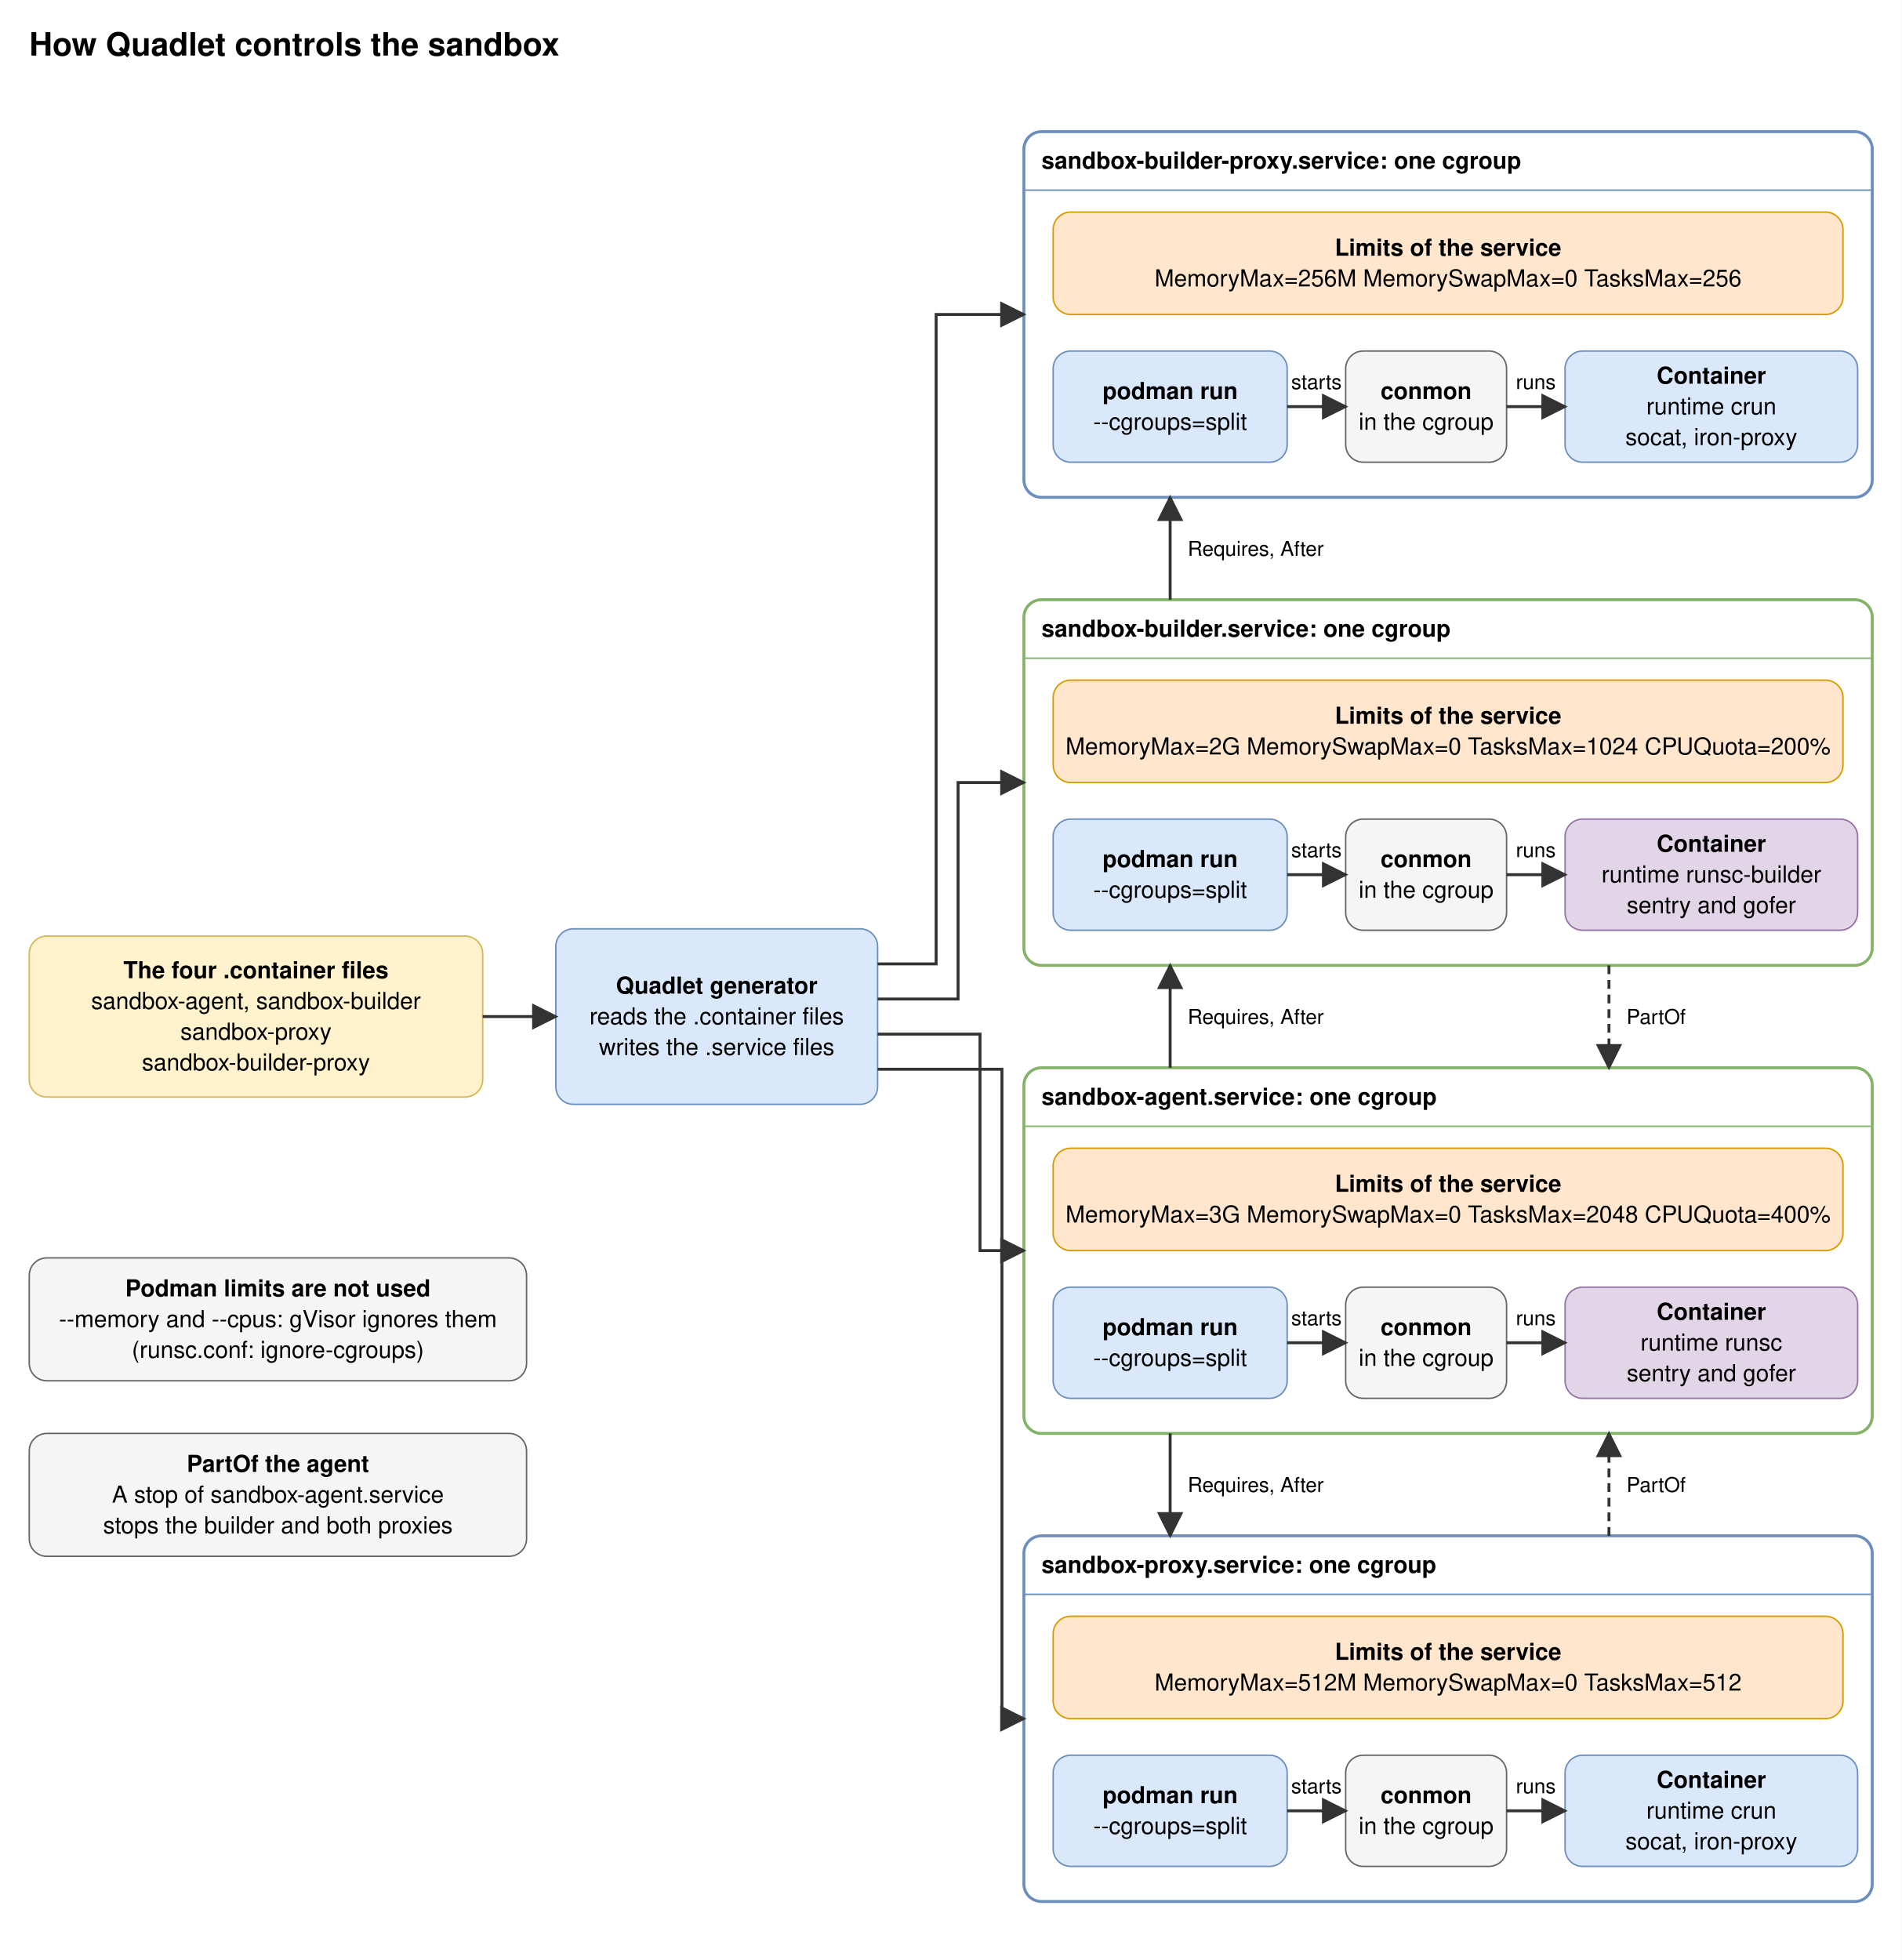
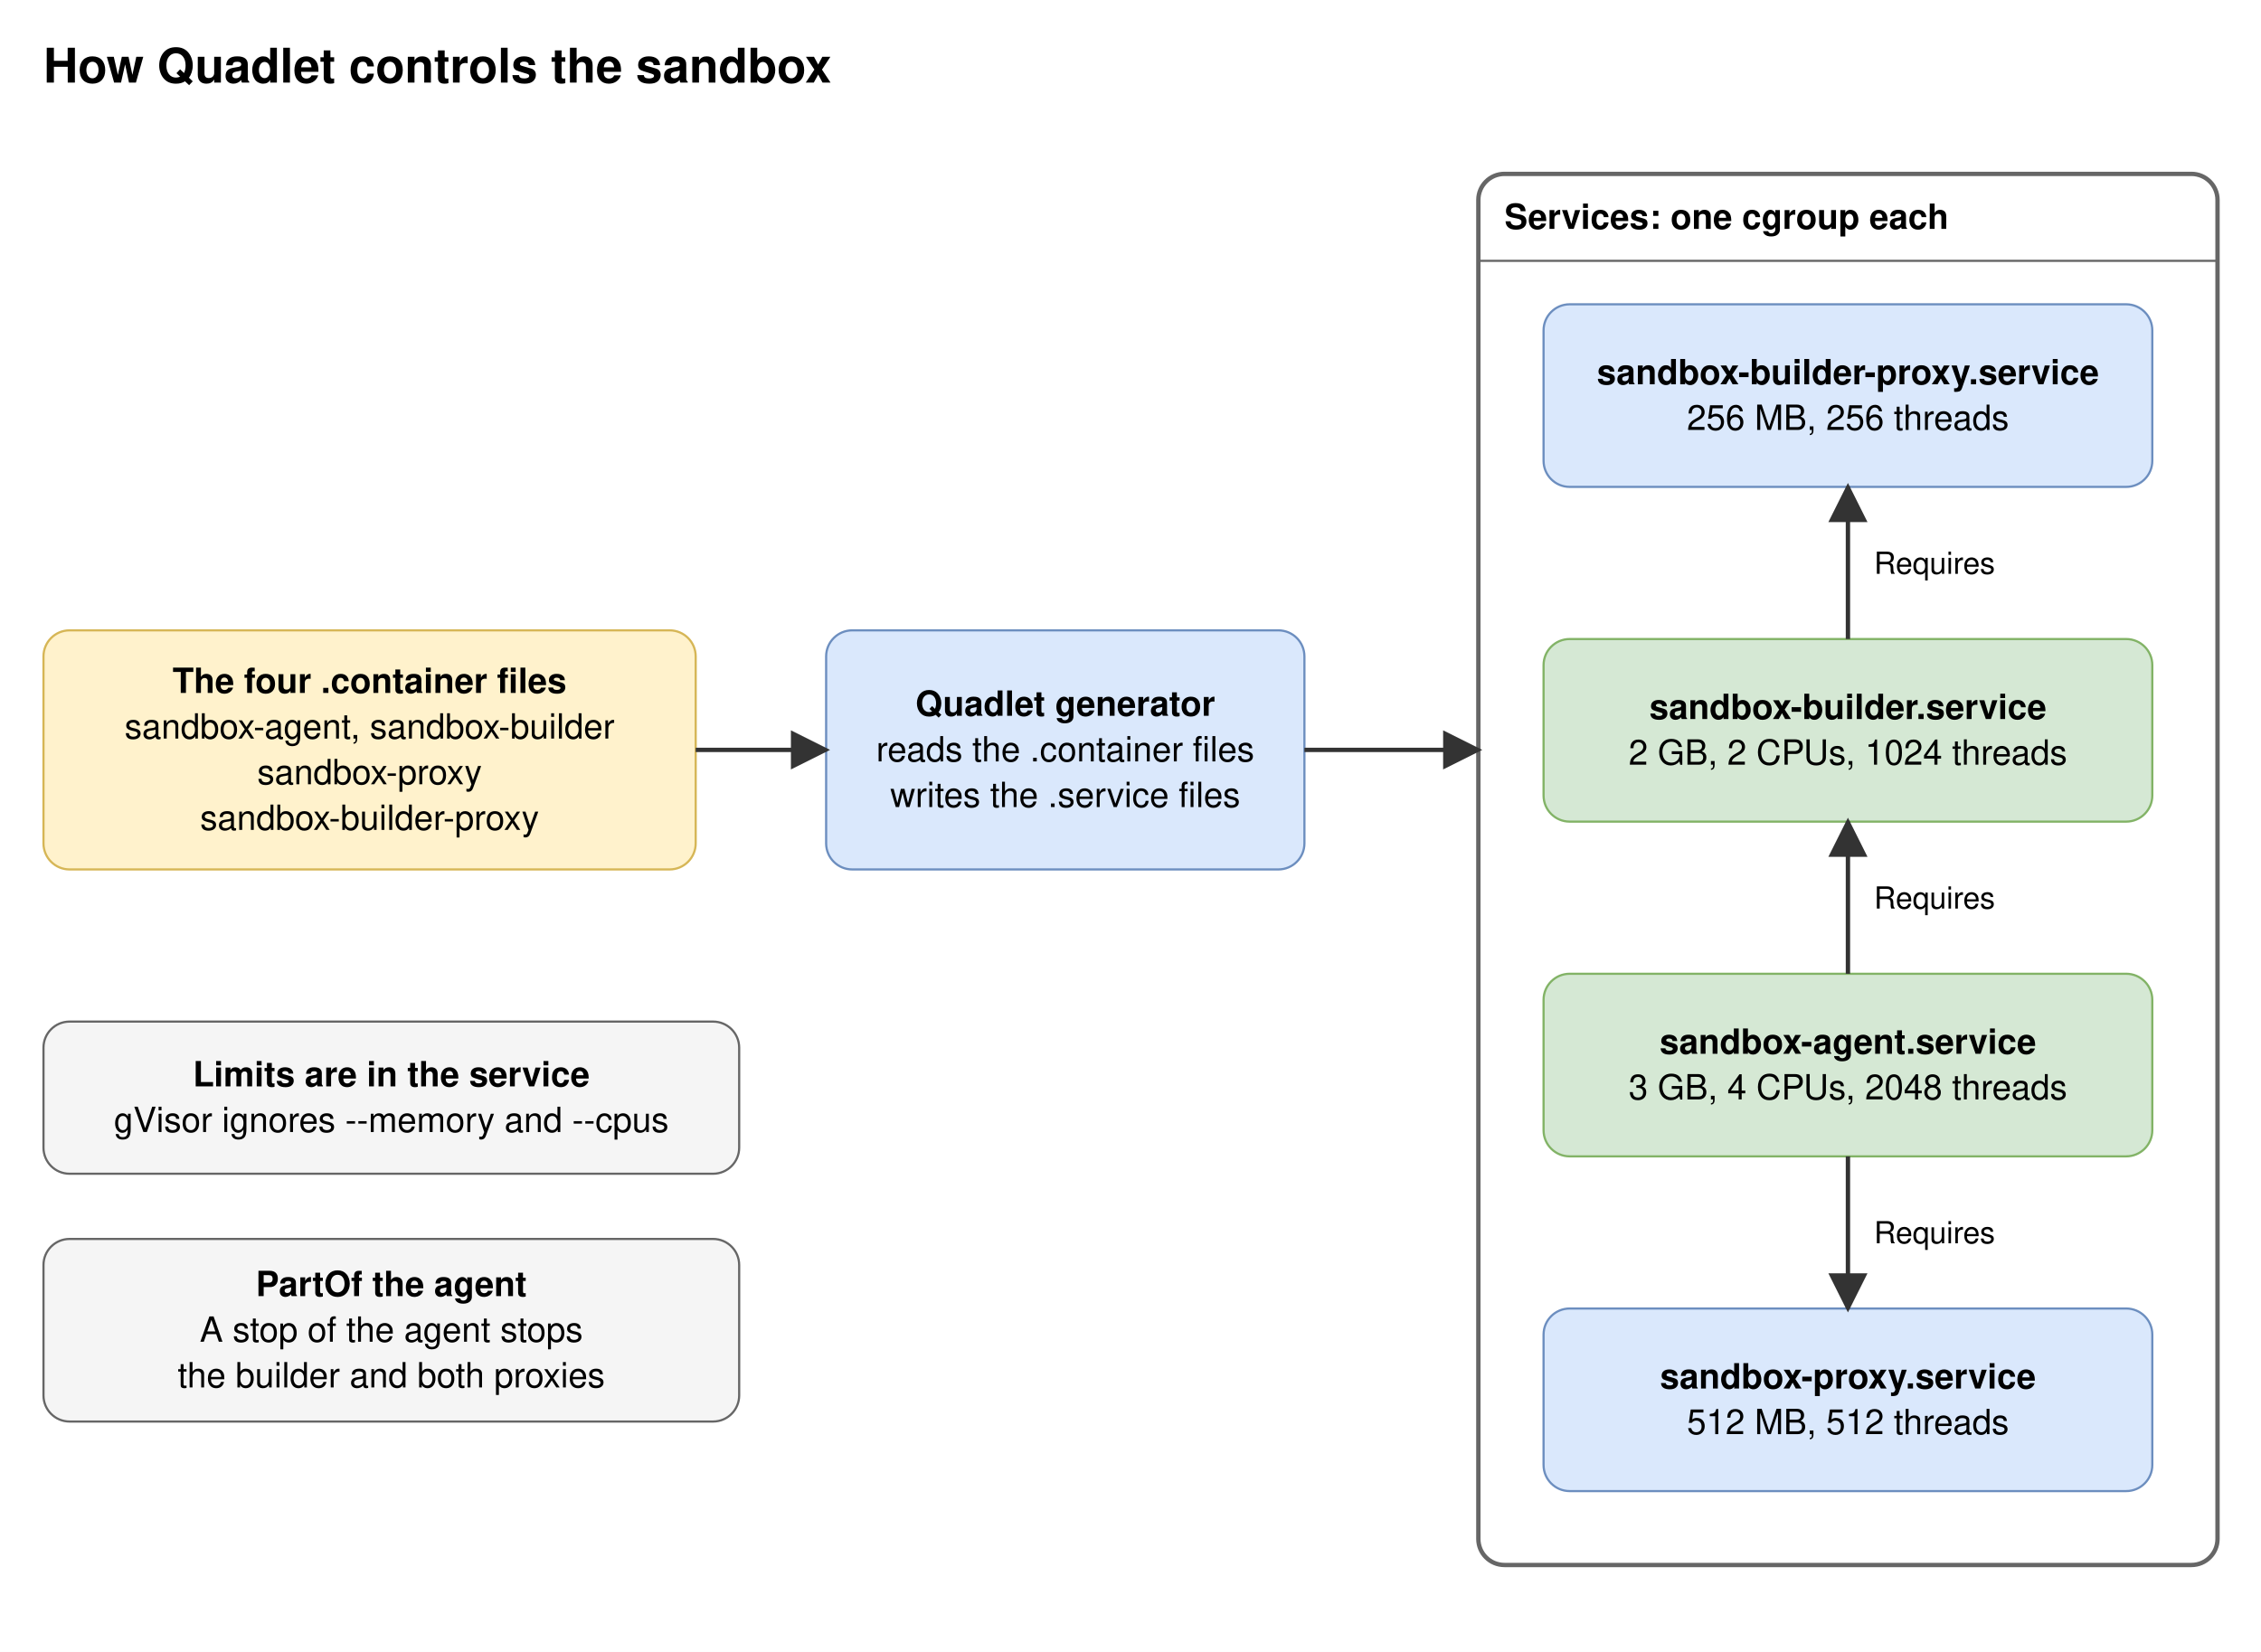
- <svg xmlns="http://www.w3.org/2000/svg" version="1.1" width="1300" height="1340" viewBox="0 0 1300 1340" font-family="Helvetica, Arial, sans-serif">
+ <svg xmlns="http://www.w3.org/2000/svg" version="1.1" width="1040" height="760" viewBox="0 0 1040 760" font-family="Helvetica, Arial, sans-serif">
  <defs>
    <marker id="a" viewBox="0 0 10 10" refX="9" refY="5" markerWidth="9" markerHeight="9" orient="auto">
      <path d="M0,0 L10,5 L0,10 z" fill="#333333" />
    </marker>
    <marker id="s" viewBox="0 0 10 10" refX="1" refY="5" markerWidth="9" markerHeight="9" orient="auto">
      <path d="M10,0 L0,5 L10,10 z" fill="#333333" />
    </marker>
  </defs>
-   <rect x="0" y="0" width="1300" height="1340" fill="#ffffff" />
+   <rect x="0" y="0" width="1040" height="760" fill="#ffffff" />
  <text x="20" y="38" font-size="22" font-weight="bold" fill="#000000">How Quadlet controls the sandbox</text>
-   <rect x="20" y="640" width="310" height="110" rx="12" fill="#fff2cc" stroke="#d6b656" stroke-width="1" />
+   <rect x="20" y="290" width="300" height="110" rx="12" fill="#fff2cc" stroke="#d6b656" stroke-width="1" />
  <g font-size="16" text-anchor="middle" fill="#000000">
-     <text x="175" y="668.8" font-weight="bold">The four .container files</text>
-     <text x="175" y="689.8">sandbox-agent, sandbox-builder</text>
-     <text x="175" y="710.8">sandbox-proxy</text>
-     <text x="175" y="731.8">sandbox-builder-proxy</text>
+     <text x="170" y="318.8" font-weight="bold">The four .container files</text>
+     <text x="170" y="339.8">sandbox-agent, sandbox-builder</text>
+     <text x="170" y="360.8">sandbox-proxy</text>
+     <text x="170" y="381.8">sandbox-builder-proxy</text>
  </g>
-   <rect x="380" y="635" width="220" height="120" rx="12" fill="#dae8fc" stroke="#6c8ebf" stroke-width="1" />
+   <rect x="380" y="290" width="220" height="110" rx="12" fill="#dae8fc" stroke="#6c8ebf" stroke-width="1" />
  <g font-size="16" text-anchor="middle" fill="#000000">
-     <text x="490" y="679.3" font-weight="bold">Quadlet generator</text>
-     <text x="490" y="700.3">reads the .container files</text>
-     <text x="490" y="721.3">writes the .service files</text>
+     <text x="490" y="329.3" font-weight="bold">Quadlet generator</text>
+     <text x="490" y="350.3">reads the .container files</text>
+     <text x="490" y="371.3">writes the .service files</text>
  </g>
-   <rect x="20" y="860" width="340" height="84" rx="12" fill="#f5f5f5" stroke="#666666" stroke-width="1" />
+   <rect x="20" y="470" width="320" height="70" rx="12" fill="#f5f5f5" stroke="#666666" stroke-width="1" />
  <g font-size="16" text-anchor="middle" fill="#000000">
-     <text x="190" y="886.3" font-weight="bold">Podman limits are not used</text>
-     <text x="190" y="907.3">--memory and --cpus: gVisor ignores them</text>
-     <text x="190" y="928.3">(runsc.conf: ignore-cgroups)</text>
+     <text x="180" y="499.8" font-weight="bold">Limits are in the service</text>
+     <text x="180" y="520.8">gVisor ignores --memory and --cpus</text>
  </g>
-   <rect x="20" y="980" width="340" height="84" rx="12" fill="#f5f5f5" stroke="#666666" stroke-width="1" />
+   <rect x="20" y="570" width="320" height="84" rx="12" fill="#f5f5f5" stroke="#666666" stroke-width="1" />
  <g font-size="16" text-anchor="middle" fill="#000000">
-     <text x="190" y="1006.3" font-weight="bold">PartOf the agent</text>
-     <text x="190" y="1027.3">A stop of sandbox-agent.service</text>
-     <text x="190" y="1048.3">stops the builder and both proxies</text>
+     <text x="180" y="596.3" font-weight="bold">PartOf the agent</text>
+     <text x="180" y="617.3">A stop of the agent stops</text>
+     <text x="180" y="638.3">the builder and both proxies</text>
  </g>
-   <rect x="700" y="90" width="580" height="250" rx="12" fill="#ffffff" stroke="#6c8ebf" stroke-width="2" />
-   <line x1="700" y1="130" x2="1280" y2="130" stroke="#6c8ebf" stroke-width="1" />
+   <rect x="680" y="80" width="340" height="640" rx="12" fill="#ffffff" stroke="#666666" stroke-width="2" />
+   <line x1="680" y1="120" x2="1020" y2="120" stroke="#666666" stroke-width="1" />
  <g font-size="16" text-anchor="start" fill="#000000" font-weight="bold">
-     <text x="712" y="115.3">sandbox-builder-proxy.service: one cgroup</text>
+     <text x="692" y="105.3">Services: one cgroup each</text>
  </g>
-   <rect x="720" y="145" width="540" height="70" rx="12" fill="#ffe6cc" stroke="#d79b00" stroke-width="1" />
+   <rect x="710" y="140" width="280" height="84" rx="12" fill="#dae8fc" stroke="#6c8ebf" stroke-width="1" />
  <g font-size="16" text-anchor="middle" fill="#000000">
-     <text x="990" y="174.8" font-weight="bold">Limits of the service</text>
-     <text x="990" y="195.8">MemoryMax=256M   MemorySwapMax=0   TasksMax=256</text>
+     <text x="850" y="176.8" font-weight="bold">sandbox-builder-proxy.service</text>
+     <text x="850" y="197.8">256 MB, 256 threads</text>
  </g>
-   <rect x="720" y="240" width="160" height="76" rx="12" fill="#dae8fc" stroke="#6c8ebf" stroke-width="1" />
+   <rect x="710" y="294" width="280" height="84" rx="12" fill="#d5e8d4" stroke="#82b366" stroke-width="1" />
  <g font-size="16" text-anchor="middle" fill="#000000">
-     <text x="800" y="272.8" font-weight="bold">podman run</text>
-     <text x="800" y="293.8">--cgroups=split</text>
+     <text x="850" y="330.8" font-weight="bold">sandbox-builder.service</text>
+     <text x="850" y="351.8">2 GB, 2 CPUs, 1024 threads</text>
  </g>
-   <rect x="920" y="240" width="110" height="76" rx="12" fill="#f5f5f5" stroke="#666666" stroke-width="1" />
+   <rect x="710" y="448" width="280" height="84" rx="12" fill="#d5e8d4" stroke="#82b366" stroke-width="1" />
  <g font-size="16" text-anchor="middle" fill="#000000">
-     <text x="975" y="272.8" font-weight="bold">conmon</text>
-     <text x="975" y="293.8">in the cgroup</text>
+     <text x="850" y="484.8" font-weight="bold">sandbox-agent.service</text>
+     <text x="850" y="505.8">3 GB, 4 CPUs, 2048 threads</text>
  </g>
-   <rect x="1070" y="240" width="200" height="76" rx="12" fill="#dae8fc" stroke="#6c8ebf" stroke-width="1" />
+   <rect x="710" y="602" width="280" height="84" rx="12" fill="#dae8fc" stroke="#6c8ebf" stroke-width="1" />
  <g font-size="16" text-anchor="middle" fill="#000000">
-     <text x="1170" y="262.3" font-weight="bold">Container</text>
-     <text x="1170" y="283.3">runtime crun</text>
-     <text x="1170" y="304.3">socat, iron-proxy</text>
+     <text x="850" y="638.8" font-weight="bold">sandbox-proxy.service</text>
+     <text x="850" y="659.8">512 MB, 512 threads</text>
  </g>
-   <rect x="700" y="410" width="580" height="250" rx="12" fill="#ffffff" stroke="#82b366" stroke-width="2" />
-   <line x1="700" y1="450" x2="1280" y2="450" stroke="#82b366" stroke-width="1" />
-   <g font-size="16" text-anchor="start" fill="#000000" font-weight="bold">
-     <text x="712" y="435.3">sandbox-builder.service: one cgroup</text>
-   </g>
-   <rect x="720" y="465" width="540" height="70" rx="12" fill="#ffe6cc" stroke="#d79b00" stroke-width="1" />
-   <g font-size="16" text-anchor="middle" fill="#000000">
-     <text x="990" y="494.8" font-weight="bold">Limits of the service</text>
-     <text x="990" y="515.8">MemoryMax=2G   MemorySwapMax=0   TasksMax=1024   CPUQuota=200%</text>
-   </g>
-   <rect x="720" y="560" width="160" height="76" rx="12" fill="#dae8fc" stroke="#6c8ebf" stroke-width="1" />
-   <g font-size="16" text-anchor="middle" fill="#000000">
-     <text x="800" y="592.8" font-weight="bold">podman run</text>
-     <text x="800" y="613.8">--cgroups=split</text>
-   </g>
-   <rect x="920" y="560" width="110" height="76" rx="12" fill="#f5f5f5" stroke="#666666" stroke-width="1" />
-   <g font-size="16" text-anchor="middle" fill="#000000">
-     <text x="975" y="592.8" font-weight="bold">conmon</text>
-     <text x="975" y="613.8">in the cgroup</text>
-   </g>
-   <rect x="1070" y="560" width="200" height="76" rx="12" fill="#e1d5e7" stroke="#9673a6" stroke-width="1" />
-   <g font-size="16" text-anchor="middle" fill="#000000">
-     <text x="1170" y="582.3" font-weight="bold">Container</text>
-     <text x="1170" y="603.3">runtime runsc-builder</text>
-     <text x="1170" y="624.3">sentry and gofer</text>
-   </g>
-   <rect x="700" y="730" width="580" height="250" rx="12" fill="#ffffff" stroke="#82b366" stroke-width="2" />
-   <line x1="700" y1="770" x2="1280" y2="770" stroke="#82b366" stroke-width="1" />
-   <g font-size="16" text-anchor="start" fill="#000000" font-weight="bold">
-     <text x="712" y="755.3">sandbox-agent.service: one cgroup</text>
-   </g>
-   <rect x="720" y="785" width="540" height="70" rx="12" fill="#ffe6cc" stroke="#d79b00" stroke-width="1" />
-   <g font-size="16" text-anchor="middle" fill="#000000">
-     <text x="990" y="814.8" font-weight="bold">Limits of the service</text>
-     <text x="990" y="835.8">MemoryMax=3G   MemorySwapMax=0   TasksMax=2048   CPUQuota=400%</text>
-   </g>
-   <rect x="720" y="880" width="160" height="76" rx="12" fill="#dae8fc" stroke="#6c8ebf" stroke-width="1" />
-   <g font-size="16" text-anchor="middle" fill="#000000">
-     <text x="800" y="912.8" font-weight="bold">podman run</text>
-     <text x="800" y="933.8">--cgroups=split</text>
-   </g>
-   <rect x="920" y="880" width="110" height="76" rx="12" fill="#f5f5f5" stroke="#666666" stroke-width="1" />
-   <g font-size="16" text-anchor="middle" fill="#000000">
-     <text x="975" y="912.8" font-weight="bold">conmon</text>
-     <text x="975" y="933.8">in the cgroup</text>
-   </g>
-   <rect x="1070" y="880" width="200" height="76" rx="12" fill="#e1d5e7" stroke="#9673a6" stroke-width="1" />
-   <g font-size="16" text-anchor="middle" fill="#000000">
-     <text x="1170" y="902.3" font-weight="bold">Container</text>
-     <text x="1170" y="923.3">runtime runsc</text>
-     <text x="1170" y="944.3">sentry and gofer</text>
-   </g>
-   <rect x="700" y="1050" width="580" height="250" rx="12" fill="#ffffff" stroke="#6c8ebf" stroke-width="2" />
-   <line x1="700" y1="1090" x2="1280" y2="1090" stroke="#6c8ebf" stroke-width="1" />
-   <g font-size="16" text-anchor="start" fill="#000000" font-weight="bold">
-     <text x="712" y="1075.3">sandbox-proxy.service: one cgroup</text>
-   </g>
-   <rect x="720" y="1105" width="540" height="70" rx="12" fill="#ffe6cc" stroke="#d79b00" stroke-width="1" />
-   <g font-size="16" text-anchor="middle" fill="#000000">
-     <text x="990" y="1134.8" font-weight="bold">Limits of the service</text>
-     <text x="990" y="1155.8">MemoryMax=512M   MemorySwapMax=0   TasksMax=512</text>
-   </g>
-   <rect x="720" y="1200" width="160" height="76" rx="12" fill="#dae8fc" stroke="#6c8ebf" stroke-width="1" />
-   <g font-size="16" text-anchor="middle" fill="#000000">
-     <text x="800" y="1232.8" font-weight="bold">podman run</text>
-     <text x="800" y="1253.8">--cgroups=split</text>
-   </g>
-   <rect x="920" y="1200" width="110" height="76" rx="12" fill="#f5f5f5" stroke="#666666" stroke-width="1" />
-   <g font-size="16" text-anchor="middle" fill="#000000">
-     <text x="975" y="1232.8" font-weight="bold">conmon</text>
-     <text x="975" y="1253.8">in the cgroup</text>
-   </g>
-   <rect x="1070" y="1200" width="200" height="76" rx="12" fill="#dae8fc" stroke="#6c8ebf" stroke-width="1" />
-   <g font-size="16" text-anchor="middle" fill="#000000">
-     <text x="1170" y="1222.3" font-weight="bold">Container</text>
-     <text x="1170" y="1243.3">runtime crun</text>
-     <text x="1170" y="1264.3">socat, iron-proxy</text>
-   </g>
-   <path d="M330,695 L380,695" fill="none" stroke="#333333" stroke-width="2" marker-end="url(#a)" />
-   <path d="M600,659 L640,659 L640,215 L700,215" fill="none" stroke="#333333" stroke-width="2" marker-end="url(#a)" />
-   <path d="M600,683 L655,683 L655,535 L700,535" fill="none" stroke="#333333" stroke-width="2" marker-end="url(#a)" />
-   <path d="M600,707 L670,707 L670,855 L700,855" fill="none" stroke="#333333" stroke-width="2" marker-end="url(#a)" />
-   <path d="M600,731 L685,731 L685,1175 L700,1175" fill="none" stroke="#333333" stroke-width="2" marker-end="url(#a)" />
-   <path d="M800,410 L800,340" fill="none" stroke="#333333" stroke-width="2" marker-end="url(#a)" />
-   <path d="M800,730 L800,660" fill="none" stroke="#333333" stroke-width="2" marker-end="url(#a)" />
-   <path d="M800,980 L800,1050" fill="none" stroke="#333333" stroke-width="2" marker-end="url(#a)" />
-   <path d="M1100,660 L1100,730" fill="none" stroke="#333333" stroke-width="2" stroke-dasharray="6,4" marker-end="url(#a)" />
-   <path d="M1100,1050 L1100,980" fill="none" stroke="#333333" stroke-width="2" stroke-dasharray="6,4" marker-end="url(#a)" />
-   <path d="M880,278 L920,278" fill="none" stroke="#333333" stroke-width="2" marker-end="url(#a)" />
-   <path d="M1030,278 L1070,278" fill="none" stroke="#333333" stroke-width="2" marker-end="url(#a)" />
-   <path d="M880,598 L920,598" fill="none" stroke="#333333" stroke-width="2" marker-end="url(#a)" />
-   <path d="M1030,598 L1070,598" fill="none" stroke="#333333" stroke-width="2" marker-end="url(#a)" />
-   <path d="M880,918 L920,918" fill="none" stroke="#333333" stroke-width="2" marker-end="url(#a)" />
-   <path d="M1030,918 L1070,918" fill="none" stroke="#333333" stroke-width="2" marker-end="url(#a)" />
-   <path d="M880,1238 L920,1238" fill="none" stroke="#333333" stroke-width="2" marker-end="url(#a)" />
-   <path d="M1030,1238 L1070,1238" fill="none" stroke="#333333" stroke-width="2" marker-end="url(#a)" />
-   <text x="812" y="380" font-size="14" text-anchor="start" fill="#000000">Requires, After</text>
-   <text x="812" y="700" font-size="14" text-anchor="start" fill="#000000">Requires, After</text>
-   <text x="812" y="1020" font-size="14" text-anchor="start" fill="#000000">Requires, After</text>
-   <text x="1112" y="700" font-size="14" text-anchor="start" fill="#000000">PartOf</text>
-   <text x="1112" y="1020" font-size="14" text-anchor="start" fill="#000000">PartOf</text>
-   <text x="900" y="266" font-size="14" text-anchor="middle" fill="#000000">starts</text>
-   <text x="1050" y="266" font-size="14" text-anchor="middle" fill="#000000">runs</text>
-   <text x="900" y="586" font-size="14" text-anchor="middle" fill="#000000">starts</text>
-   <text x="1050" y="586" font-size="14" text-anchor="middle" fill="#000000">runs</text>
-   <text x="900" y="906" font-size="14" text-anchor="middle" fill="#000000">starts</text>
-   <text x="1050" y="906" font-size="14" text-anchor="middle" fill="#000000">runs</text>
-   <text x="900" y="1226" font-size="14" text-anchor="middle" fill="#000000">starts</text>
-   <text x="1050" y="1226" font-size="14" text-anchor="middle" fill="#000000">runs</text>
+   <path d="M320,345 L380,345" fill="none" stroke="#333333" stroke-width="2" marker-end="url(#a)" />
+   <path d="M600,345 L680,345" fill="none" stroke="#333333" stroke-width="2" marker-end="url(#a)" />
+   <path d="M850,294 L850,224" fill="none" stroke="#333333" stroke-width="2" marker-end="url(#a)" />
+   <path d="M850,448 L850,378" fill="none" stroke="#333333" stroke-width="2" marker-end="url(#a)" />
+   <path d="M850,532 L850,602" fill="none" stroke="#333333" stroke-width="2" marker-end="url(#a)" />
+   <text x="862" y="264" font-size="14" text-anchor="start" fill="#000000">Requires</text>
+   <text x="862" y="418" font-size="14" text-anchor="start" fill="#000000">Requires</text>
+   <text x="862" y="572" font-size="14" text-anchor="start" fill="#000000">Requires</text>
</svg>
